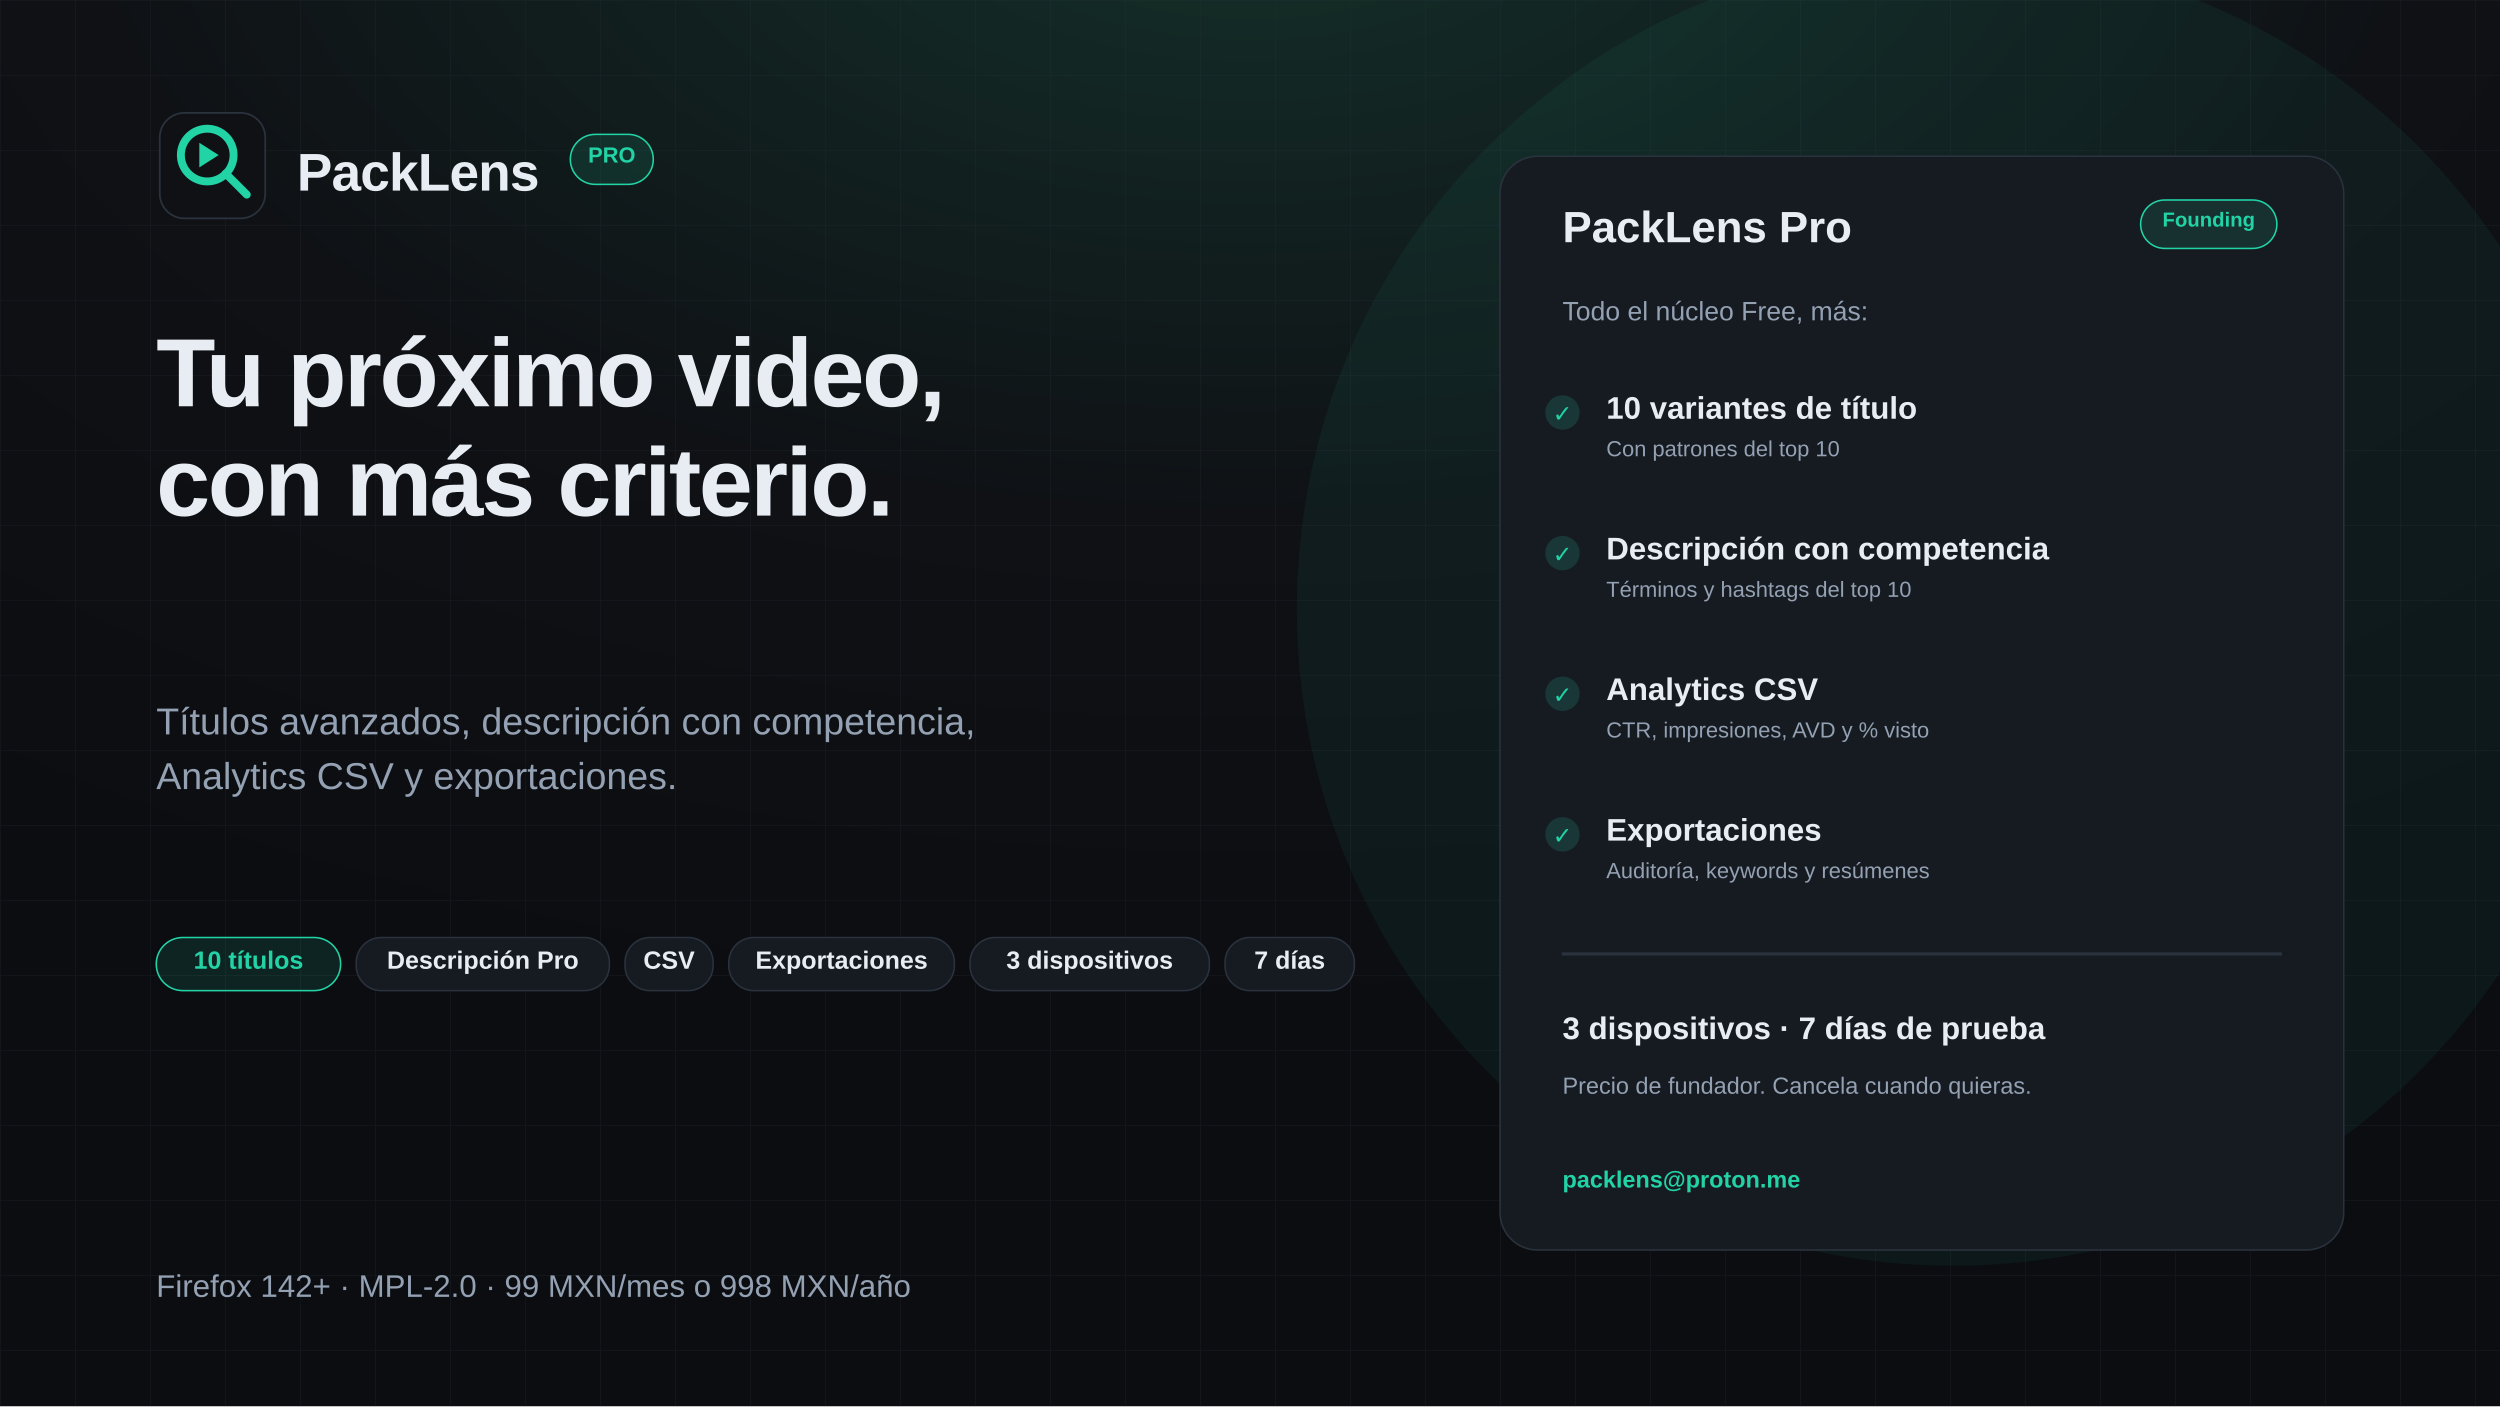
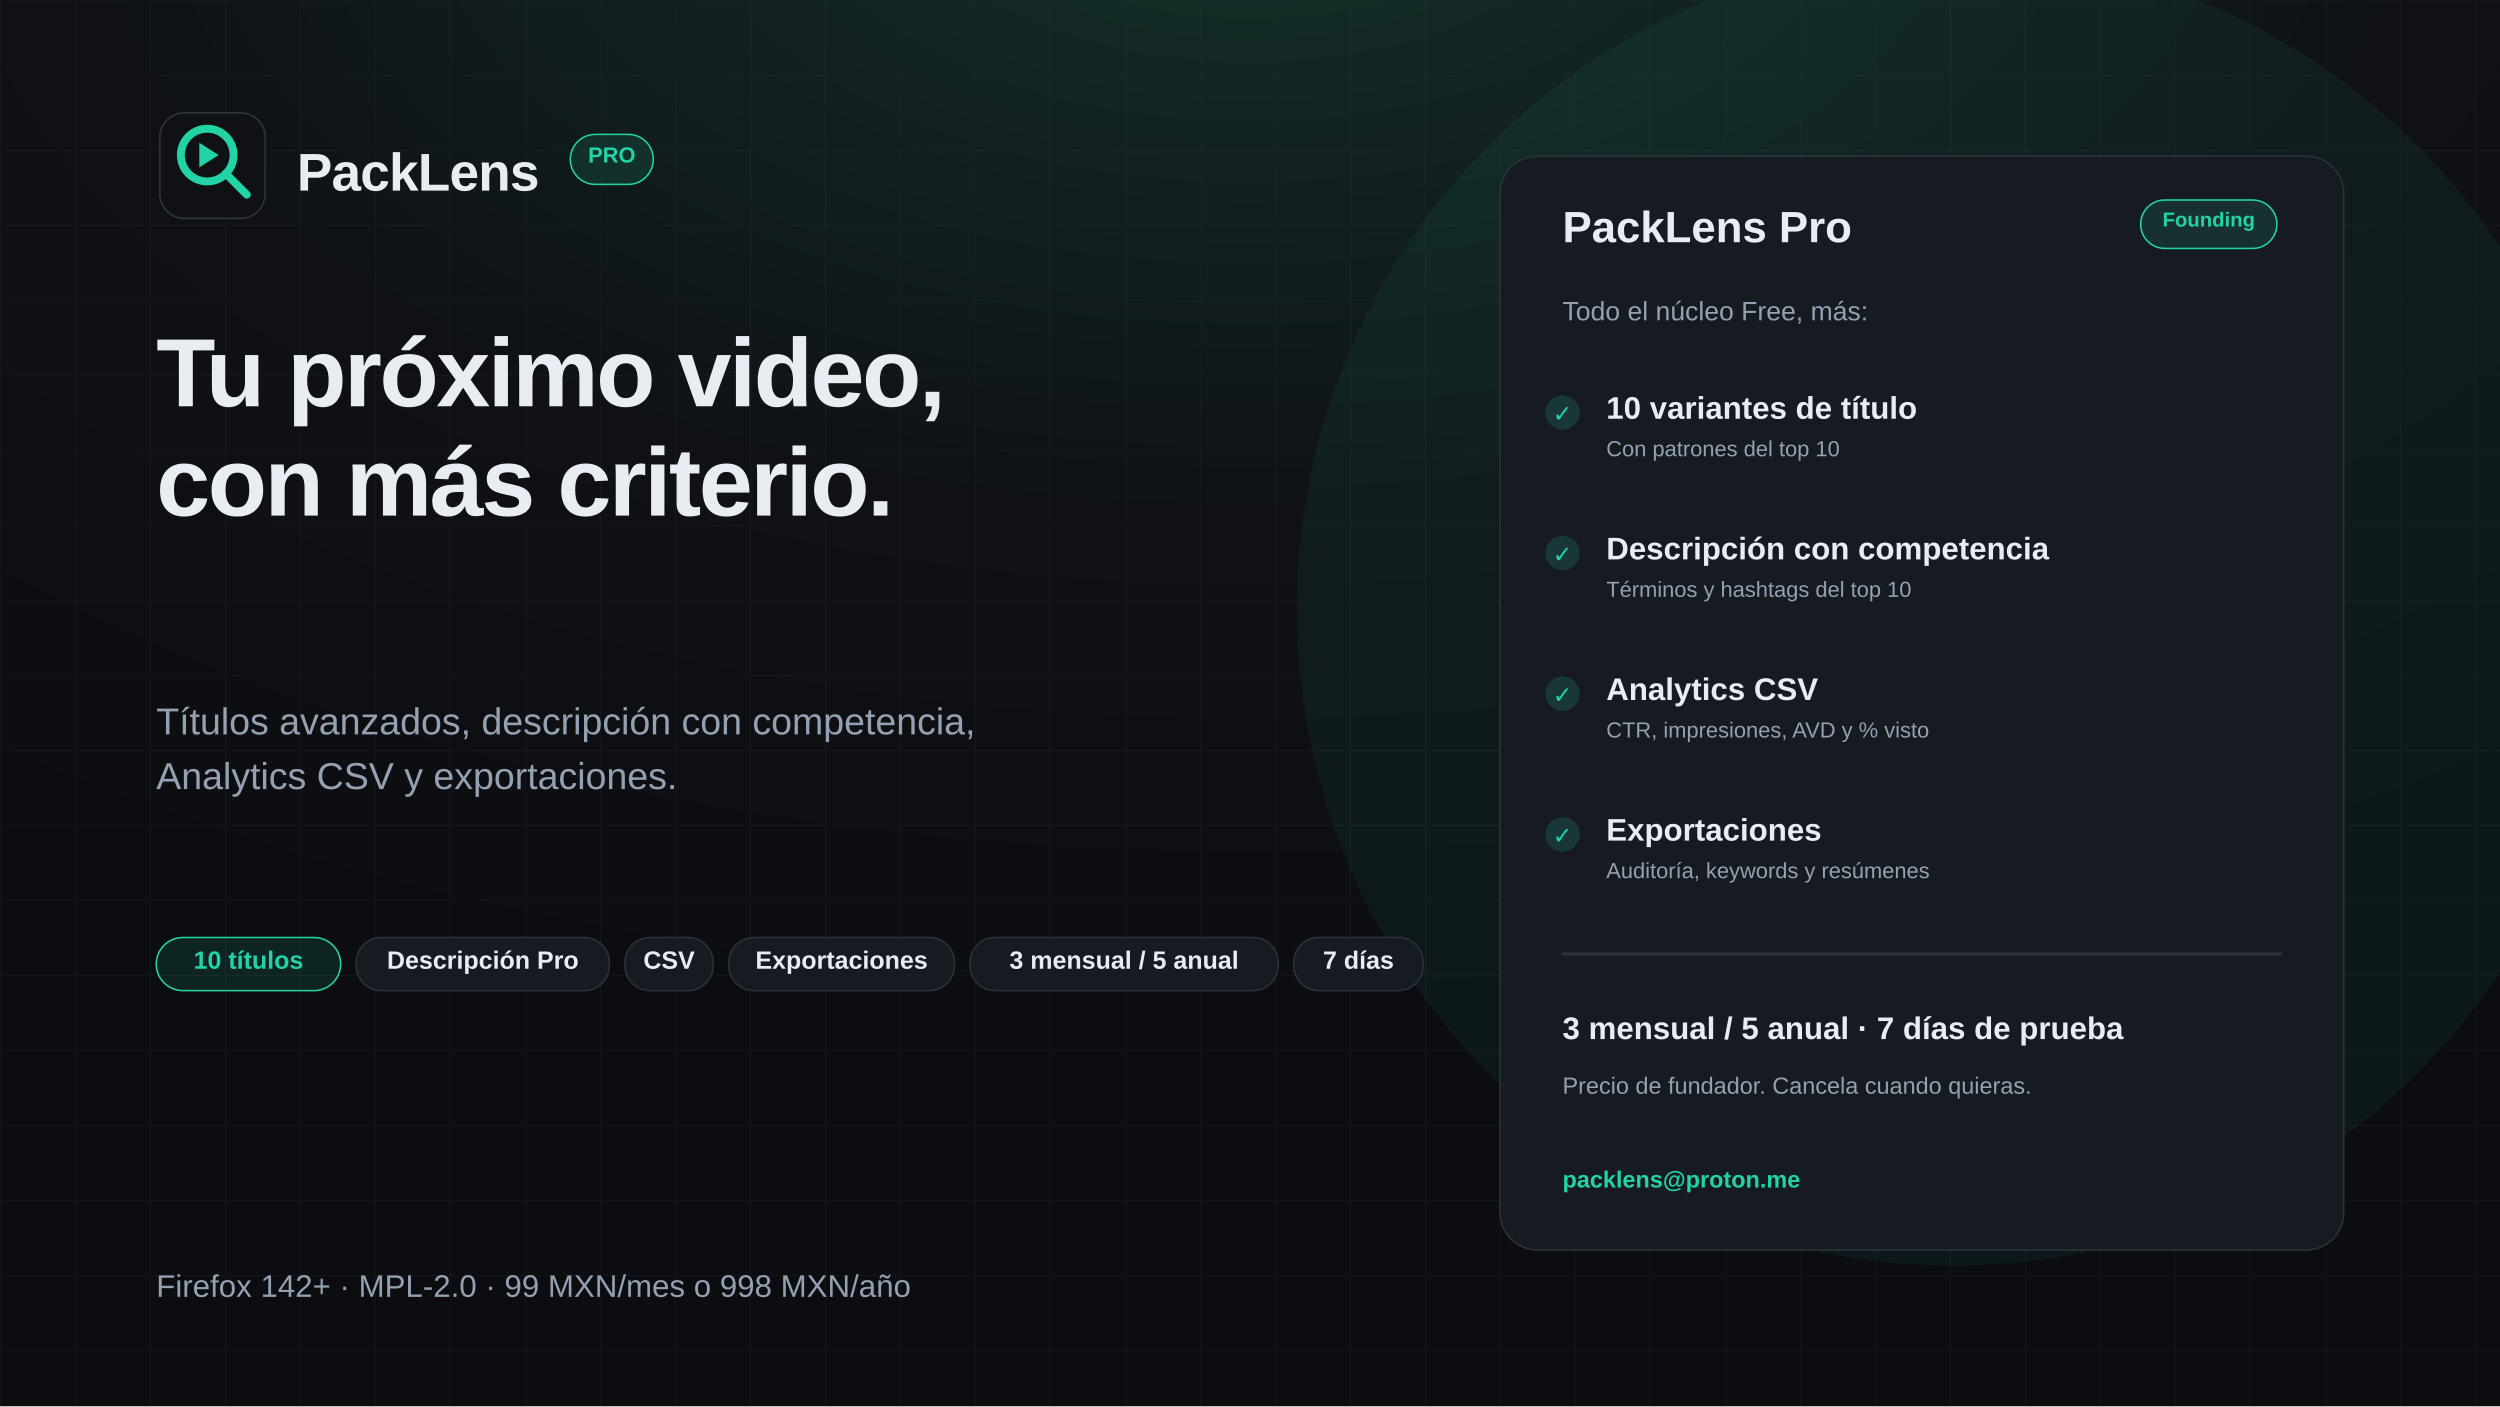
<svg xmlns="http://www.w3.org/2000/svg" width="1600" height="900" viewBox="0 0 1600 900">
  <defs>
    <radialGradient id="bg" cx="50%" cy="-10%" r="85%">
      <stop offset="0%" stop-color="#14312a" />
      <stop offset="55%" stop-color="#0f1115" />
      <stop offset="100%" stop-color="#0b0d11" />
    </radialGradient>
    <pattern id="grid" width="48" height="48" patternUnits="userSpaceOnUse">
      <path d="M 48 0 L 0 0 0 48" fill="none" stroke="#2a323d" stroke-width="1" opacity="0.28" />
    </pattern>
  </defs>
  <rect width="1600" height="900" fill="url(#bg)" />
  <rect width="1600" height="900" fill="url(#grid)" />
  <circle cx="1250" cy="390" r="420" fill="#22d3a6" opacity="0.06" />
  <g transform="translate(100,70) scale(0.5625)">
    <rect x="4" y="4" width="120" height="120" rx="28" fill="#0f1115" stroke="#2a323d" stroke-width="2" />
    <circle cx="58" cy="52" r="30" fill="none" stroke="#22d3a6" stroke-width="9" />
    <path d="M 49 38 L 49 66 L 71 52 Z" fill="#22d3a6" />
    <line x1="79" y1="73" x2="103" y2="97" stroke="#22d3a6" stroke-width="9" stroke-linecap="round" />
  </g>
  <text x="190" y="122" font-family="Liberation Sans, DejaVu Sans, sans-serif" font-size="34" font-weight="bold" fill="#e8edf4" text-anchor="start" letter-spacing="-0.5">PackLens</text>
  <rect x="365" y="86" width="53.1" height="32" rx="16.0" fill="#22d3a6" stroke="#22d3a6" stroke-width="1" fill-opacity="0.12" />
  <text x="391.55" y="104" font-family="Liberation Sans, DejaVu Sans, sans-serif" font-size="14" font-weight="bold" fill="#22d3a6" text-anchor="middle">PRO</text>
  <text x="100" y="260" font-family="Liberation Sans, DejaVu Sans, sans-serif" font-size="62" font-weight="bold" fill="#e8edf4" text-anchor="start" letter-spacing="-1.5">Tu próximo video,</text>
  <text x="100" y="330" font-family="Liberation Sans, DejaVu Sans, sans-serif" font-size="62" font-weight="bold" fill="#e8edf4" text-anchor="start" letter-spacing="-1.5">con más criterio.</text>
  <text x="100" y="470" font-family="Liberation Sans, DejaVu Sans, sans-serif" font-size="24" font-weight="normal" fill="#93a1b3" text-anchor="start">Títulos avanzados, descripción con competencia,</text>
  <text x="100" y="505" font-family="Liberation Sans, DejaVu Sans, sans-serif" font-size="24" font-weight="normal" fill="#93a1b3" text-anchor="start">Analytics CSV y exportaciones.</text>
  <rect x="100" y="600" width="118.0" height="34" rx="17.0" fill="#22d3a6" stroke="#22d3a6" stroke-width="1" fill-opacity="0.12" />
  <text x="159.0" y="620" font-family="Liberation Sans, DejaVu Sans, sans-serif" font-size="16" font-weight="bold" fill="#22d3a6" text-anchor="middle">10 títulos</text>
  <rect x="228.0" y="600" width="162.0" height="34" rx="16" fill="#161a21" stroke="#2a323d" stroke-width="1" />
  <text x="309.0" y="620" font-family="Liberation Sans, DejaVu Sans, sans-serif" font-size="16" font-weight="bold" fill="#e8edf4" text-anchor="middle">Descripción Pro</text>
  <rect x="400.0" y="600" width="56.4" height="34" rx="16" fill="#161a21" stroke="#2a323d" stroke-width="1" />
  <text x="428.2" y="620" font-family="Liberation Sans, DejaVu Sans, sans-serif" font-size="16" font-weight="bold" fill="#e8edf4" text-anchor="middle">CSV</text>
  <rect x="466.4" y="600" width="144.4" height="34" rx="16" fill="#161a21" stroke="#2a323d" stroke-width="1" />
  <text x="538.6" y="620" font-family="Liberation Sans, DejaVu Sans, sans-serif" font-size="16" font-weight="bold" fill="#e8edf4" text-anchor="middle">Exportaciones</text>
-   <rect x="620.8" y="600" width="153.2" height="34" rx="16" fill="#161a21" stroke="#2a323d" stroke-width="1" />
-   <text x="697.4" y="620" font-family="Liberation Sans, DejaVu Sans, sans-serif" font-size="16" font-weight="bold" fill="#e8edf4" text-anchor="middle">3 dispositivos</text>
-   <rect x="784.0" y="600" width="82.8" height="34" rx="16" fill="#161a21" stroke="#2a323d" stroke-width="1" />
-   <text x="825.4" y="620" font-family="Liberation Sans, DejaVu Sans, sans-serif" font-size="16" font-weight="bold" fill="#e8edf4" text-anchor="middle">7 días</text>
+   <rect x="620.8" y="600" width="197.2" height="34" rx="16" fill="#161a21" stroke="#2a323d" stroke-width="1" />
+   <text x="719.4" y="620" font-family="Liberation Sans, DejaVu Sans, sans-serif" font-size="16" font-weight="bold" fill="#e8edf4" text-anchor="middle">3 mensual / 5 anual</text>
+   <rect x="828.0" y="600" width="82.8" height="34" rx="16" fill="#161a21" stroke="#2a323d" stroke-width="1" />
+   <text x="869.4" y="620" font-family="Liberation Sans, DejaVu Sans, sans-serif" font-size="16" font-weight="bold" fill="#e8edf4" text-anchor="middle">7 días</text>
  <text x="100" y="830" font-family="Liberation Sans, DejaVu Sans, sans-serif" font-size="20" font-weight="normal" fill="#93a1b3" text-anchor="start">Firefox 142+ · MPL-2.0 · 99 MXN/mes o 998 MXN/año</text>
  <rect x="960" y="100" width="540" height="700" rx="24" fill="#161a21" stroke="#2a323d" stroke-width="1" />
  <text x="1000" y="155" font-family="Liberation Sans, DejaVu Sans, sans-serif" font-size="28" font-weight="bold" fill="#e8edf4" text-anchor="start">PackLens Pro</text>
  <rect x="1370" y="128" width="87.2" height="31" rx="15.5" fill="#22d3a6" stroke="#22d3a6" stroke-width="1" fill-opacity="0.12" />
  <text x="1413.6" y="145" font-family="Liberation Sans, DejaVu Sans, sans-serif" font-size="13" font-weight="bold" fill="#22d3a6" text-anchor="middle">Founding</text>
  <text x="1000" y="205" font-family="Liberation Sans, DejaVu Sans, sans-serif" font-size="17" font-weight="normal" fill="#93a1b3" text-anchor="start">Todo el núcleo Free, más:</text>
  <circle cx="1000" cy="264" r="11" fill="#22d3a6" fill-opacity="0.16" />
  <text x="1000" y="270" font-family="Liberation Sans, DejaVu Sans, sans-serif" font-size="15" font-weight="bold" fill="#22d3a6" text-anchor="middle">✓</text>
  <text x="1028" y="268" font-family="Liberation Sans, DejaVu Sans, sans-serif" font-size="20" font-weight="bold" fill="#e8edf4" text-anchor="start">10 variantes de título</text>
  <text x="1028" y="292" font-family="Liberation Sans, DejaVu Sans, sans-serif" font-size="14" font-weight="normal" fill="#93a1b3" text-anchor="start">Con patrones del top 10</text>
  <circle cx="1000" cy="354" r="11" fill="#22d3a6" fill-opacity="0.16" />
  <text x="1000" y="360" font-family="Liberation Sans, DejaVu Sans, sans-serif" font-size="15" font-weight="bold" fill="#22d3a6" text-anchor="middle">✓</text>
  <text x="1028" y="358" font-family="Liberation Sans, DejaVu Sans, sans-serif" font-size="20" font-weight="bold" fill="#e8edf4" text-anchor="start">Descripción con competencia</text>
  <text x="1028" y="382" font-family="Liberation Sans, DejaVu Sans, sans-serif" font-size="14" font-weight="normal" fill="#93a1b3" text-anchor="start">Términos y hashtags del top 10</text>
  <circle cx="1000" cy="444" r="11" fill="#22d3a6" fill-opacity="0.16" />
  <text x="1000" y="450" font-family="Liberation Sans, DejaVu Sans, sans-serif" font-size="15" font-weight="bold" fill="#22d3a6" text-anchor="middle">✓</text>
  <text x="1028" y="448" font-family="Liberation Sans, DejaVu Sans, sans-serif" font-size="20" font-weight="bold" fill="#e8edf4" text-anchor="start">Analytics CSV</text>
  <text x="1028" y="472" font-family="Liberation Sans, DejaVu Sans, sans-serif" font-size="14" font-weight="normal" fill="#93a1b3" text-anchor="start">CTR, impresiones, AVD y % visto</text>
  <circle cx="1000" cy="534" r="11" fill="#22d3a6" fill-opacity="0.16" />
  <text x="1000" y="540" font-family="Liberation Sans, DejaVu Sans, sans-serif" font-size="15" font-weight="bold" fill="#22d3a6" text-anchor="middle">✓</text>
  <text x="1028" y="538" font-family="Liberation Sans, DejaVu Sans, sans-serif" font-size="20" font-weight="bold" fill="#e8edf4" text-anchor="start">Exportaciones</text>
  <text x="1028" y="562" font-family="Liberation Sans, DejaVu Sans, sans-serif" font-size="14" font-weight="normal" fill="#93a1b3" text-anchor="start">Auditoría, keywords y resúmenes</text>
  <rect x="1000" y="610" width="460" height="1" rx="0" fill="#2a323d" stroke="#2a323d" stroke-width="1" />
-   <text x="1000" y="665" font-family="Liberation Sans, DejaVu Sans, sans-serif" font-size="20" font-weight="bold" fill="#e8edf4" text-anchor="start">3 dispositivos · 7 días de prueba</text>
+   <text x="1000" y="665" font-family="Liberation Sans, DejaVu Sans, sans-serif" font-size="20" font-weight="bold" fill="#e8edf4" text-anchor="start">3 mensual / 5 anual · 7 días de prueba</text>
  <text x="1000" y="700" font-family="Liberation Sans, DejaVu Sans, sans-serif" font-size="15" font-weight="normal" fill="#93a1b3" text-anchor="start">Precio de fundador. Cancela cuando quieras.</text>
  <text x="1000" y="760" font-family="Liberation Sans, DejaVu Sans, sans-serif" font-size="15" font-weight="bold" fill="#22d3a6" text-anchor="start">packlens@proton.me</text>
</svg>
